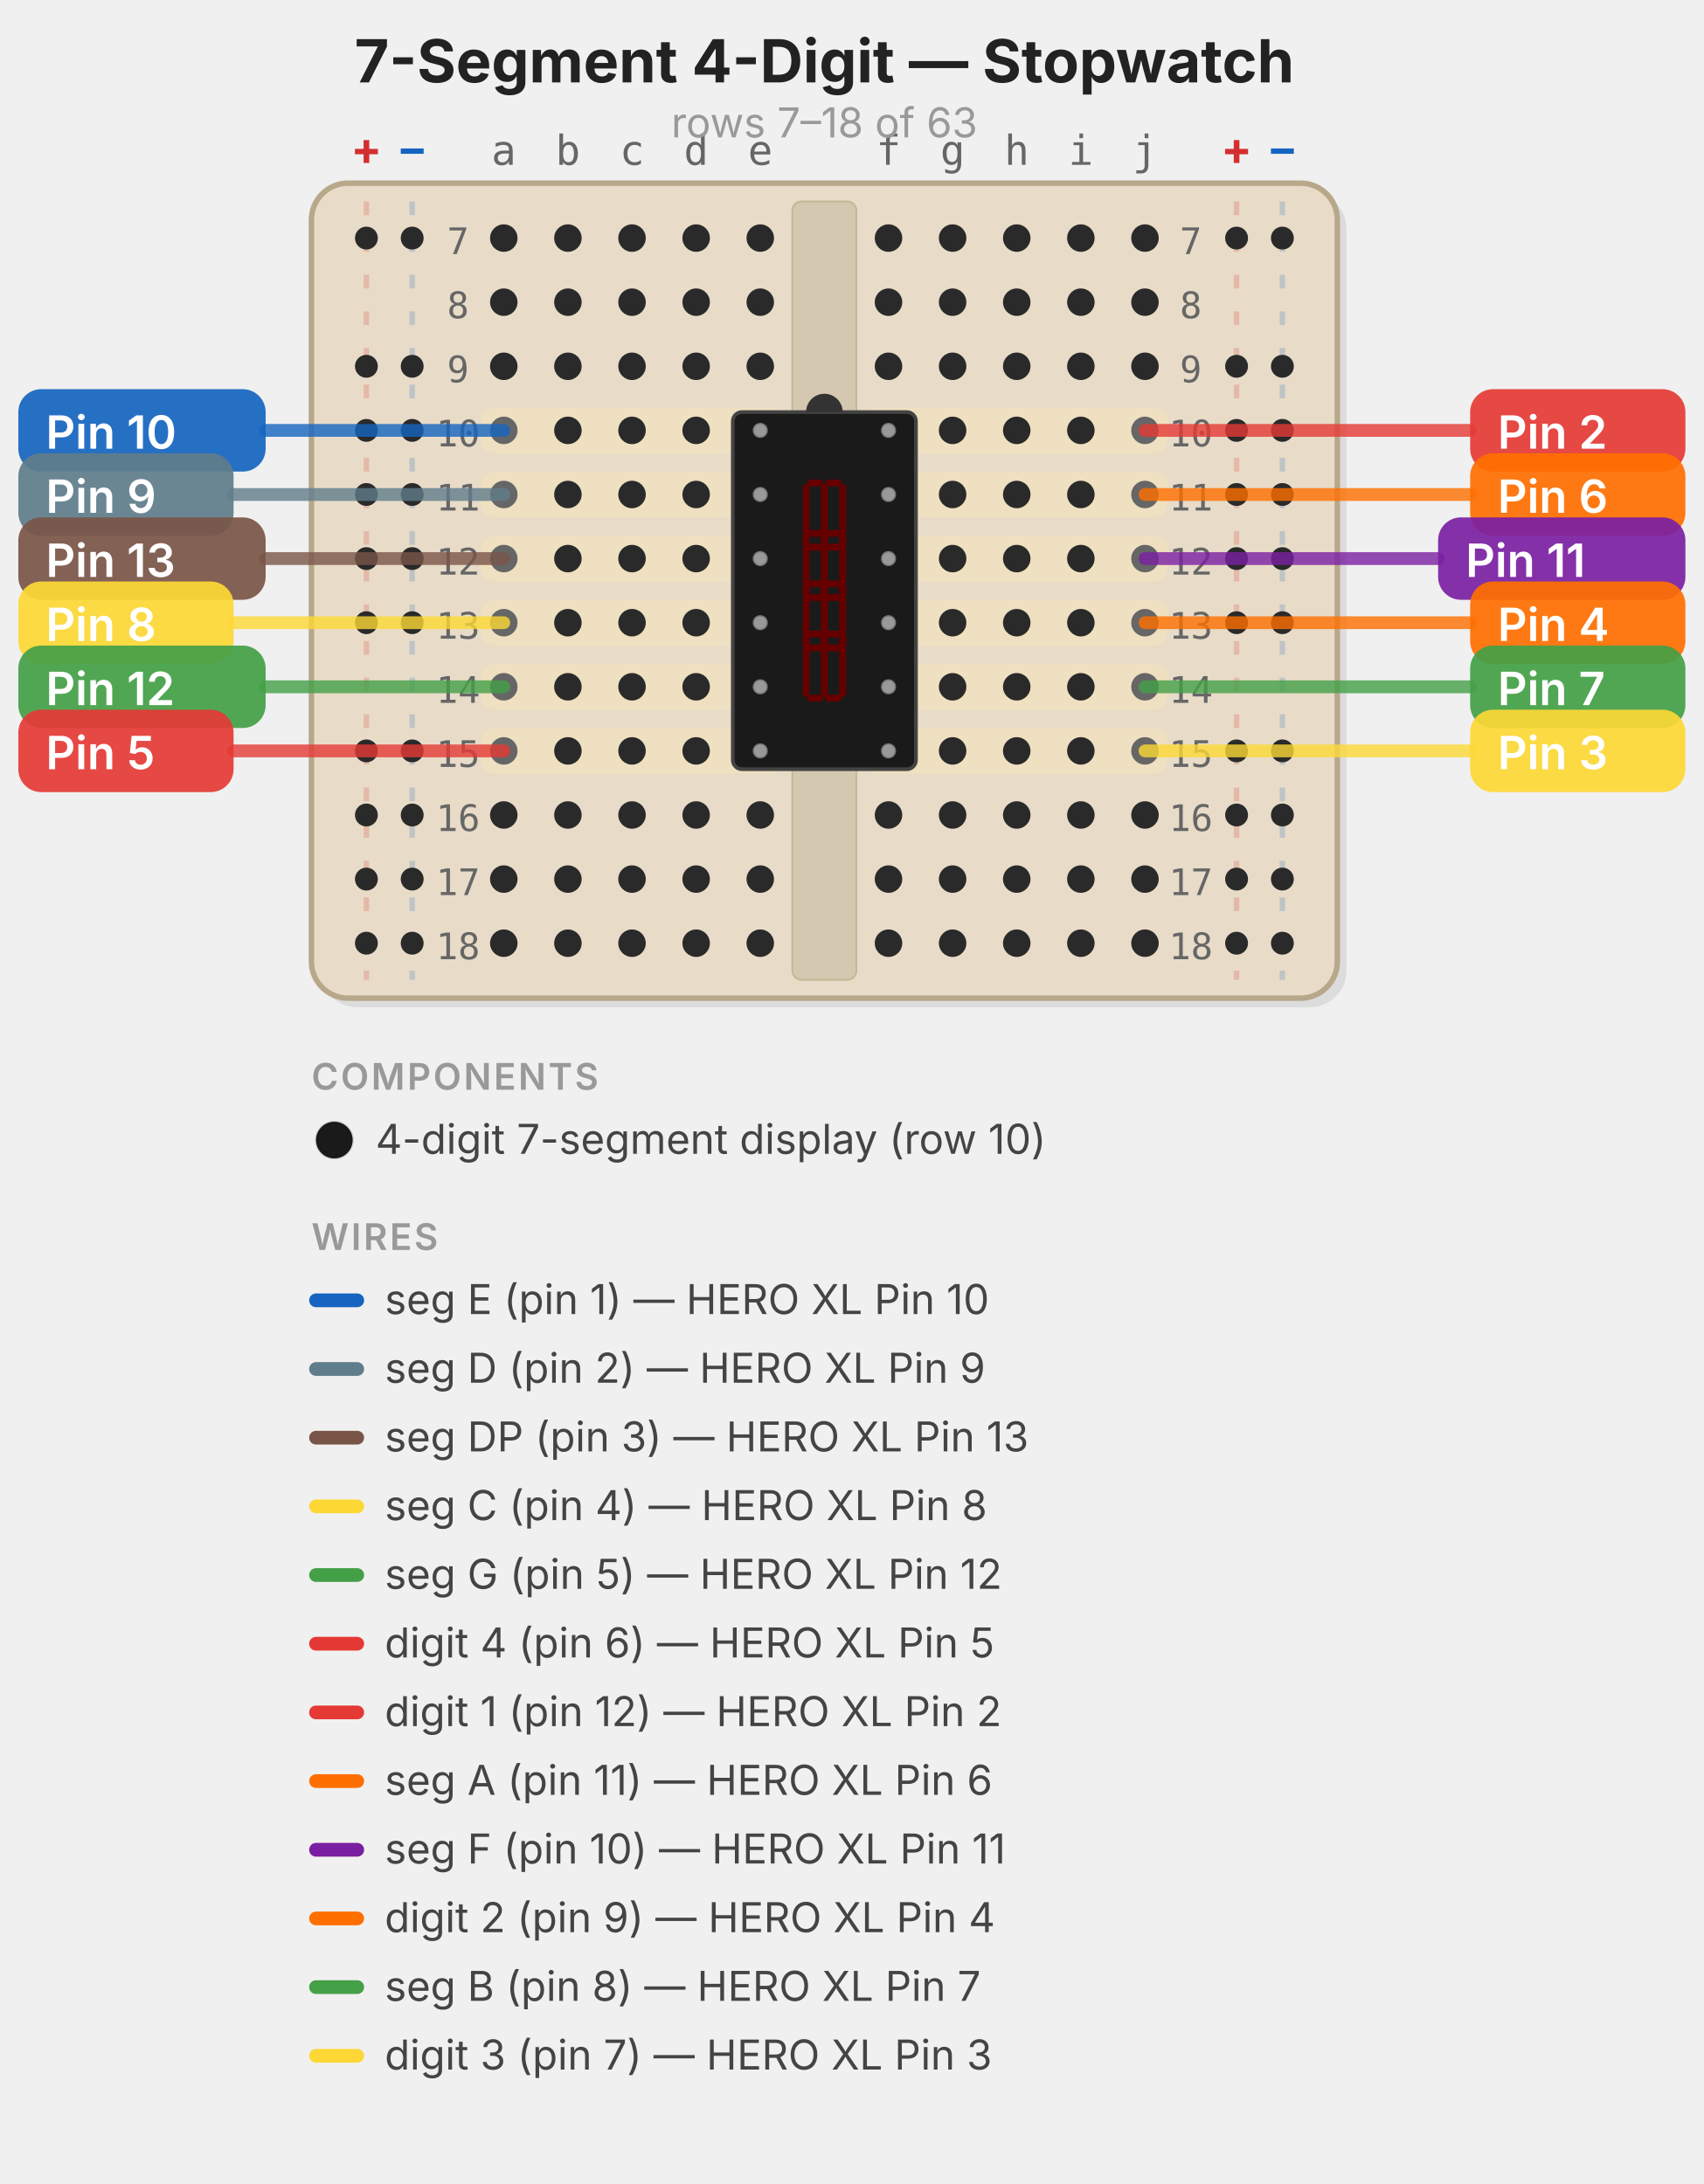
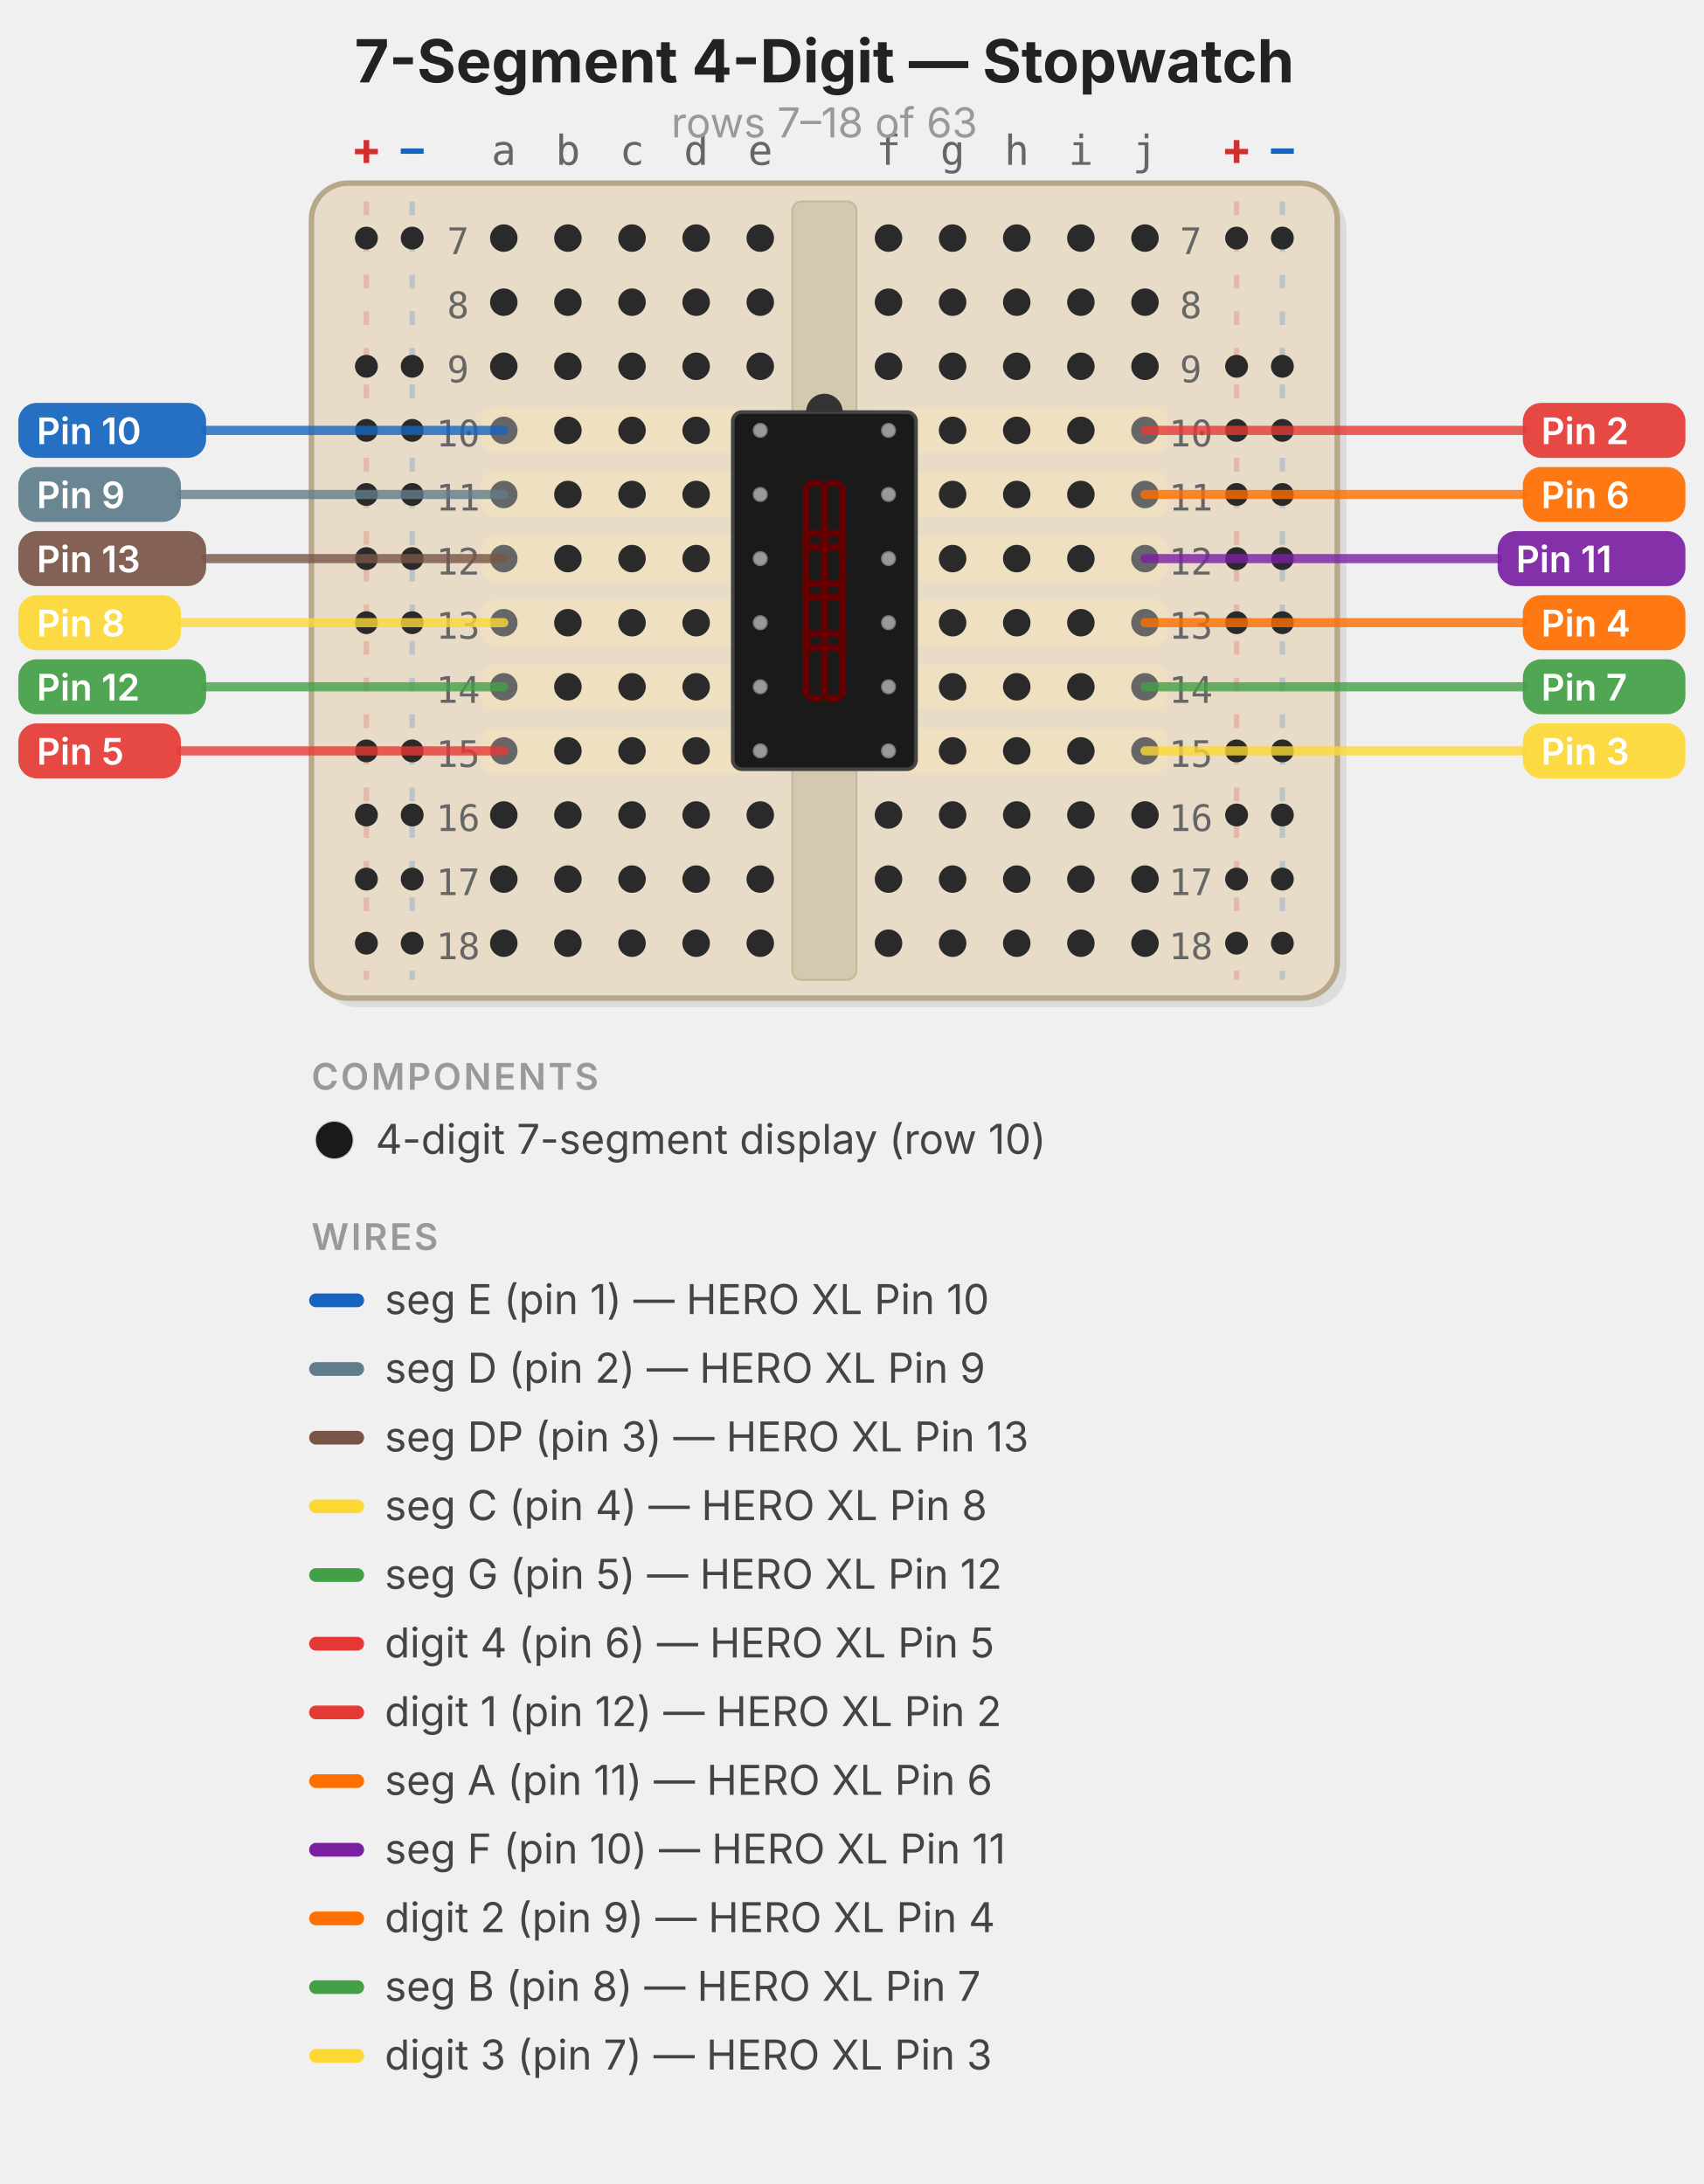
<svg xmlns="http://www.w3.org/2000/svg" viewBox="0 0 372 477" width="372" height="477" style="background:#fff">
  <rect x="70.0" y="42.0" width="224.0" height="178.0" rx="8" fill="#00000015" />
  <rect x="68.0" y="40.0" width="224.0" height="178.0" rx="8" fill="#e8dcc8" stroke="#b8a88a" stroke-width="1.2" />
  <rect x="173.0" y="44.0" width="14.0" height="170.0" rx="2" fill="#d4c8b0" stroke="#c4b898" stroke-width="0.4" />
  <line x1="80.0" y1="44.0" x2="80.0" y2="214.0" stroke="#d32f2f" stroke-width="1.2" opacity="0.2" stroke-dasharray="3,5" />
  <line x1="90.0" y1="44.0" x2="90.0" y2="214.0" stroke="#1565c0" stroke-width="1.2" opacity="0.2" stroke-dasharray="3,5" />
  <line x1="270.0" y1="44.0" x2="270.0" y2="214.0" stroke="#d32f2f" stroke-width="1.2" opacity="0.2" stroke-dasharray="3,5" />
  <line x1="280.0" y1="44.0" x2="280.0" y2="214.0" stroke="#1565c0" stroke-width="1.2" opacity="0.2" stroke-dasharray="3,5" />
  <rect x="105.0" y="89.0" width="66.0" height="10.0" rx="3" fill="#ffeaa7" opacity="0.25" />
  <rect x="189.0" y="89.0" width="66.0" height="10.0" rx="3" fill="#ffeaa7" opacity="0.25" />
  <rect x="105.0" y="103.0" width="66.0" height="10.0" rx="3" fill="#ffeaa7" opacity="0.25" />
  <rect x="189.0" y="103.0" width="66.0" height="10.0" rx="3" fill="#ffeaa7" opacity="0.25" />
  <rect x="105.0" y="117.0" width="66.0" height="10.0" rx="3" fill="#ffeaa7" opacity="0.25" />
  <rect x="189.0" y="117.0" width="66.0" height="10.0" rx="3" fill="#ffeaa7" opacity="0.25" />
  <rect x="105.0" y="131.0" width="66.0" height="10.0" rx="3" fill="#ffeaa7" opacity="0.25" />
  <rect x="189.0" y="131.0" width="66.0" height="10.0" rx="3" fill="#ffeaa7" opacity="0.25" />
  <rect x="105.0" y="145.0" width="66.0" height="10.0" rx="3" fill="#ffeaa7" opacity="0.25" />
  <rect x="189.0" y="145.0" width="66.0" height="10.0" rx="3" fill="#ffeaa7" opacity="0.25" />
  <rect x="105.0" y="159.0" width="66.0" height="10.0" rx="3" fill="#ffeaa7" opacity="0.25" />
  <rect x="189.0" y="159.0" width="66.0" height="10.0" rx="3" fill="#ffeaa7" opacity="0.25" />
  <circle cx="110.0" cy="52.0" r="3.0" fill="#2a2a2a" />
  <circle cx="110.0" cy="66.0" r="3.0" fill="#2a2a2a" />
  <circle cx="110.0" cy="80.0" r="3.0" fill="#2a2a2a" />
  <circle cx="110.0" cy="94.0" r="3.0" fill="#666" />
  <circle cx="110.0" cy="108.0" r="3.0" fill="#666" />
  <circle cx="110.0" cy="122.0" r="3.0" fill="#666" />
  <circle cx="110.0" cy="136.0" r="3.0" fill="#666" />
  <circle cx="110.0" cy="150.0" r="3.0" fill="#666" />
  <circle cx="110.0" cy="164.0" r="3.0" fill="#666" />
  <circle cx="110.0" cy="178.0" r="3.0" fill="#2a2a2a" />
  <circle cx="110.0" cy="192.0" r="3.0" fill="#2a2a2a" />
  <circle cx="110.0" cy="206.0" r="3.0" fill="#2a2a2a" />
  <circle cx="124.0" cy="52.0" r="3.0" fill="#2a2a2a" />
  <circle cx="124.0" cy="66.0" r="3.0" fill="#2a2a2a" />
  <circle cx="124.0" cy="80.0" r="3.0" fill="#2a2a2a" />
  <circle cx="124.0" cy="94.0" r="3.0" fill="#2a2a2a" />
  <circle cx="124.0" cy="108.0" r="3.0" fill="#2a2a2a" />
  <circle cx="124.0" cy="122.0" r="3.0" fill="#2a2a2a" />
  <circle cx="124.0" cy="136.0" r="3.0" fill="#2a2a2a" />
  <circle cx="124.0" cy="150.0" r="3.0" fill="#2a2a2a" />
  <circle cx="124.0" cy="164.0" r="3.0" fill="#2a2a2a" />
  <circle cx="124.0" cy="178.0" r="3.0" fill="#2a2a2a" />
  <circle cx="124.0" cy="192.0" r="3.0" fill="#2a2a2a" />
  <circle cx="124.0" cy="206.0" r="3.0" fill="#2a2a2a" />
  <circle cx="138.0" cy="52.0" r="3.0" fill="#2a2a2a" />
  <circle cx="138.0" cy="66.0" r="3.0" fill="#2a2a2a" />
  <circle cx="138.0" cy="80.0" r="3.0" fill="#2a2a2a" />
  <circle cx="138.0" cy="94.0" r="3.0" fill="#2a2a2a" />
  <circle cx="138.0" cy="108.0" r="3.0" fill="#2a2a2a" />
  <circle cx="138.0" cy="122.0" r="3.0" fill="#2a2a2a" />
  <circle cx="138.0" cy="136.0" r="3.0" fill="#2a2a2a" />
  <circle cx="138.0" cy="150.0" r="3.0" fill="#2a2a2a" />
  <circle cx="138.0" cy="164.0" r="3.0" fill="#2a2a2a" />
  <circle cx="138.0" cy="178.0" r="3.0" fill="#2a2a2a" />
  <circle cx="138.0" cy="192.0" r="3.0" fill="#2a2a2a" />
  <circle cx="138.0" cy="206.0" r="3.0" fill="#2a2a2a" />
  <circle cx="152.0" cy="52.0" r="3.0" fill="#2a2a2a" />
  <circle cx="152.0" cy="66.0" r="3.0" fill="#2a2a2a" />
  <circle cx="152.0" cy="80.0" r="3.0" fill="#2a2a2a" />
  <circle cx="152.0" cy="94.0" r="3.0" fill="#2a2a2a" />
  <circle cx="152.0" cy="108.0" r="3.0" fill="#2a2a2a" />
  <circle cx="152.0" cy="122.0" r="3.0" fill="#2a2a2a" />
  <circle cx="152.0" cy="136.0" r="3.0" fill="#2a2a2a" />
  <circle cx="152.0" cy="150.0" r="3.0" fill="#2a2a2a" />
  <circle cx="152.0" cy="164.0" r="3.0" fill="#2a2a2a" />
  <circle cx="152.0" cy="178.0" r="3.0" fill="#2a2a2a" />
  <circle cx="152.0" cy="192.0" r="3.0" fill="#2a2a2a" />
  <circle cx="152.0" cy="206.0" r="3.0" fill="#2a2a2a" />
  <circle cx="166.0" cy="52.0" r="3.0" fill="#2a2a2a" />
  <circle cx="166.0" cy="66.0" r="3.0" fill="#2a2a2a" />
  <circle cx="166.0" cy="80.0" r="3.0" fill="#2a2a2a" />
  <circle cx="166.0" cy="94.0" r="3.0" fill="#2a2a2a" />
  <circle cx="166.0" cy="108.0" r="3.0" fill="#2a2a2a" />
  <circle cx="166.0" cy="122.0" r="3.0" fill="#2a2a2a" />
  <circle cx="166.0" cy="136.0" r="3.0" fill="#2a2a2a" />
  <circle cx="166.0" cy="150.0" r="3.0" fill="#2a2a2a" />
  <circle cx="166.0" cy="164.0" r="3.0" fill="#2a2a2a" />
  <circle cx="166.0" cy="178.0" r="3.0" fill="#2a2a2a" />
  <circle cx="166.0" cy="192.0" r="3.0" fill="#2a2a2a" />
  <circle cx="166.0" cy="206.0" r="3.0" fill="#2a2a2a" />
  <circle cx="194.0" cy="52.0" r="3.0" fill="#2a2a2a" />
  <circle cx="194.0" cy="66.0" r="3.0" fill="#2a2a2a" />
  <circle cx="194.0" cy="80.0" r="3.0" fill="#2a2a2a" />
  <circle cx="194.0" cy="94.0" r="3.0" fill="#2a2a2a" />
  <circle cx="194.0" cy="108.0" r="3.0" fill="#2a2a2a" />
  <circle cx="194.0" cy="122.0" r="3.0" fill="#2a2a2a" />
  <circle cx="194.0" cy="136.0" r="3.0" fill="#2a2a2a" />
  <circle cx="194.0" cy="150.0" r="3.0" fill="#2a2a2a" />
  <circle cx="194.0" cy="164.0" r="3.0" fill="#2a2a2a" />
  <circle cx="194.0" cy="178.0" r="3.0" fill="#2a2a2a" />
  <circle cx="194.0" cy="192.0" r="3.0" fill="#2a2a2a" />
  <circle cx="194.0" cy="206.0" r="3.0" fill="#2a2a2a" />
  <circle cx="208.0" cy="52.0" r="3.0" fill="#2a2a2a" />
  <circle cx="208.0" cy="66.0" r="3.0" fill="#2a2a2a" />
  <circle cx="208.0" cy="80.0" r="3.0" fill="#2a2a2a" />
  <circle cx="208.0" cy="94.0" r="3.0" fill="#2a2a2a" />
  <circle cx="208.0" cy="108.0" r="3.0" fill="#2a2a2a" />
  <circle cx="208.0" cy="122.0" r="3.0" fill="#2a2a2a" />
  <circle cx="208.0" cy="136.0" r="3.0" fill="#2a2a2a" />
  <circle cx="208.0" cy="150.0" r="3.0" fill="#2a2a2a" />
  <circle cx="208.0" cy="164.0" r="3.0" fill="#2a2a2a" />
  <circle cx="208.0" cy="178.0" r="3.0" fill="#2a2a2a" />
  <circle cx="208.0" cy="192.0" r="3.0" fill="#2a2a2a" />
  <circle cx="208.0" cy="206.0" r="3.0" fill="#2a2a2a" />
  <circle cx="222.0" cy="52.0" r="3.0" fill="#2a2a2a" />
  <circle cx="222.0" cy="66.0" r="3.0" fill="#2a2a2a" />
  <circle cx="222.0" cy="80.0" r="3.0" fill="#2a2a2a" />
  <circle cx="222.0" cy="94.0" r="3.0" fill="#2a2a2a" />
  <circle cx="222.0" cy="108.0" r="3.0" fill="#2a2a2a" />
  <circle cx="222.0" cy="122.0" r="3.0" fill="#2a2a2a" />
  <circle cx="222.0" cy="136.0" r="3.0" fill="#2a2a2a" />
  <circle cx="222.0" cy="150.0" r="3.0" fill="#2a2a2a" />
  <circle cx="222.0" cy="164.0" r="3.0" fill="#2a2a2a" />
  <circle cx="222.0" cy="178.0" r="3.0" fill="#2a2a2a" />
  <circle cx="222.0" cy="192.0" r="3.0" fill="#2a2a2a" />
  <circle cx="222.0" cy="206.0" r="3.0" fill="#2a2a2a" />
  <circle cx="236.0" cy="52.0" r="3.0" fill="#2a2a2a" />
  <circle cx="236.0" cy="66.0" r="3.0" fill="#2a2a2a" />
  <circle cx="236.0" cy="80.0" r="3.0" fill="#2a2a2a" />
  <circle cx="236.0" cy="94.0" r="3.0" fill="#2a2a2a" />
  <circle cx="236.0" cy="108.0" r="3.0" fill="#2a2a2a" />
  <circle cx="236.0" cy="122.0" r="3.0" fill="#2a2a2a" />
  <circle cx="236.0" cy="136.0" r="3.0" fill="#2a2a2a" />
  <circle cx="236.0" cy="150.0" r="3.0" fill="#2a2a2a" />
  <circle cx="236.0" cy="164.0" r="3.0" fill="#2a2a2a" />
  <circle cx="236.0" cy="178.0" r="3.0" fill="#2a2a2a" />
  <circle cx="236.0" cy="192.0" r="3.0" fill="#2a2a2a" />
  <circle cx="236.0" cy="206.0" r="3.0" fill="#2a2a2a" />
  <circle cx="250.0" cy="52.0" r="3.0" fill="#2a2a2a" />
  <circle cx="250.0" cy="66.0" r="3.0" fill="#2a2a2a" />
  <circle cx="250.0" cy="80.0" r="3.0" fill="#2a2a2a" />
  <circle cx="250.0" cy="94.0" r="3.0" fill="#666" />
  <circle cx="250.0" cy="108.0" r="3.0" fill="#666" />
  <circle cx="250.0" cy="122.0" r="3.0" fill="#666" />
  <circle cx="250.0" cy="136.0" r="3.0" fill="#666" />
  <circle cx="250.0" cy="150.0" r="3.0" fill="#666" />
  <circle cx="250.0" cy="164.0" r="3.0" fill="#666" />
  <circle cx="250.0" cy="178.0" r="3.0" fill="#2a2a2a" />
  <circle cx="250.0" cy="192.0" r="3.0" fill="#2a2a2a" />
  <circle cx="250.0" cy="206.0" r="3.0" fill="#2a2a2a" />
  <circle cx="80.0" cy="52.0" r="2.5" fill="#2a2a2a" />
  <circle cx="80.0" cy="80.0" r="2.5" fill="#2a2a2a" />
  <circle cx="80.0" cy="94.0" r="2.5" fill="#2a2a2a" />
  <circle cx="80.0" cy="108.0" r="2.5" fill="#2a2a2a" />
  <circle cx="80.0" cy="122.0" r="2.5" fill="#2a2a2a" />
  <circle cx="80.0" cy="136.0" r="2.5" fill="#2a2a2a" />
  <circle cx="80.0" cy="164.0" r="2.5" fill="#2a2a2a" />
  <circle cx="80.0" cy="178.0" r="2.5" fill="#2a2a2a" />
  <circle cx="80.0" cy="192.0" r="2.5" fill="#2a2a2a" />
  <circle cx="80.0" cy="206.0" r="2.5" fill="#2a2a2a" />
  <circle cx="90.0" cy="52.0" r="2.5" fill="#2a2a2a" />
  <circle cx="90.0" cy="80.0" r="2.5" fill="#2a2a2a" />
  <circle cx="90.0" cy="94.0" r="2.5" fill="#2a2a2a" />
  <circle cx="90.0" cy="108.0" r="2.5" fill="#2a2a2a" />
  <circle cx="90.0" cy="122.0" r="2.5" fill="#2a2a2a" />
  <circle cx="90.0" cy="136.0" r="2.5" fill="#2a2a2a" />
  <circle cx="90.0" cy="164.0" r="2.5" fill="#2a2a2a" />
  <circle cx="90.0" cy="178.0" r="2.5" fill="#2a2a2a" />
  <circle cx="90.0" cy="192.0" r="2.5" fill="#2a2a2a" />
  <circle cx="90.0" cy="206.0" r="2.5" fill="#2a2a2a" />
  <circle cx="270.0" cy="52.0" r="2.5" fill="#2a2a2a" />
  <circle cx="270.0" cy="80.0" r="2.5" fill="#2a2a2a" />
  <circle cx="270.0" cy="94.0" r="2.5" fill="#2a2a2a" />
  <circle cx="270.0" cy="108.0" r="2.5" fill="#2a2a2a" />
  <circle cx="270.0" cy="122.0" r="2.5" fill="#2a2a2a" />
  <circle cx="270.0" cy="136.0" r="2.5" fill="#2a2a2a" />
  <circle cx="270.0" cy="164.0" r="2.5" fill="#2a2a2a" />
  <circle cx="270.0" cy="178.0" r="2.5" fill="#2a2a2a" />
  <circle cx="270.0" cy="192.0" r="2.5" fill="#2a2a2a" />
  <circle cx="270.0" cy="206.0" r="2.5" fill="#2a2a2a" />
  <circle cx="280.0" cy="52.0" r="2.5" fill="#2a2a2a" />
  <circle cx="280.0" cy="80.0" r="2.5" fill="#2a2a2a" />
  <circle cx="280.0" cy="94.0" r="2.5" fill="#2a2a2a" />
  <circle cx="280.0" cy="108.0" r="2.5" fill="#2a2a2a" />
  <circle cx="280.0" cy="122.0" r="2.5" fill="#2a2a2a" />
  <circle cx="280.0" cy="136.0" r="2.5" fill="#2a2a2a" />
  <circle cx="280.0" cy="164.0" r="2.5" fill="#2a2a2a" />
  <circle cx="280.0" cy="178.0" r="2.5" fill="#2a2a2a" />
  <circle cx="280.0" cy="192.0" r="2.5" fill="#2a2a2a" />
  <circle cx="280.0" cy="206.0" r="2.5" fill="#2a2a2a" />
  <text x="110.0" y="36.0" font-size="9" fill="#666" text-anchor="middle" font-family="'SF Mono', 'Cascadia Code', 'Fira Code', monospace">a</text>
  <text x="124.0" y="36.0" font-size="9" fill="#666" text-anchor="middle" font-family="'SF Mono', 'Cascadia Code', 'Fira Code', monospace">b</text>
  <text x="138.0" y="36.0" font-size="9" fill="#666" text-anchor="middle" font-family="'SF Mono', 'Cascadia Code', 'Fira Code', monospace">c</text>
  <text x="152.0" y="36.0" font-size="9" fill="#666" text-anchor="middle" font-family="'SF Mono', 'Cascadia Code', 'Fira Code', monospace">d</text>
  <text x="166.0" y="36.0" font-size="9" fill="#666" text-anchor="middle" font-family="'SF Mono', 'Cascadia Code', 'Fira Code', monospace">e</text>
  <text x="194.0" y="36.0" font-size="9" fill="#666" text-anchor="middle" font-family="'SF Mono', 'Cascadia Code', 'Fira Code', monospace">f</text>
  <text x="208.0" y="36.0" font-size="9" fill="#666" text-anchor="middle" font-family="'SF Mono', 'Cascadia Code', 'Fira Code', monospace">g</text>
  <text x="222.0" y="36.0" font-size="9" fill="#666" text-anchor="middle" font-family="'SF Mono', 'Cascadia Code', 'Fira Code', monospace">h</text>
  <text x="236.0" y="36.0" font-size="9" fill="#666" text-anchor="middle" font-family="'SF Mono', 'Cascadia Code', 'Fira Code', monospace">i</text>
  <text x="250.0" y="36.0" font-size="9" fill="#666" text-anchor="middle" font-family="'SF Mono', 'Cascadia Code', 'Fira Code', monospace">j</text>
  <text x="80.0" y="36.0" font-size="10" fill="#d32f2f" font-weight="bold" text-anchor="middle" font-family="system-ui, -apple-system, 'Segoe UI', sans-serif">+</text>
  <text x="90.0" y="36.0" font-size="10" fill="#1565c0" font-weight="bold" text-anchor="middle" font-family="system-ui, -apple-system, 'Segoe UI', sans-serif">–</text>
  <text x="270.0" y="36.0" font-size="10" fill="#d32f2f" font-weight="bold" text-anchor="middle" font-family="system-ui, -apple-system, 'Segoe UI', sans-serif">+</text>
  <text x="280.0" y="36.0" font-size="10" fill="#1565c0" font-weight="bold" text-anchor="middle" font-family="system-ui, -apple-system, 'Segoe UI', sans-serif">–</text>
  <text x="100.0" y="55.5" font-size="8" fill="#666" text-anchor="middle" font-family="'SF Mono', 'Cascadia Code', 'Fira Code', monospace">7</text>
  <text x="260.0" y="55.5" font-size="8" fill="#666" text-anchor="middle" font-family="'SF Mono', 'Cascadia Code', 'Fira Code', monospace">7</text>
  <text x="100.0" y="69.5" font-size="8" fill="#666" text-anchor="middle" font-family="'SF Mono', 'Cascadia Code', 'Fira Code', monospace">8</text>
  <text x="260.0" y="69.5" font-size="8" fill="#666" text-anchor="middle" font-family="'SF Mono', 'Cascadia Code', 'Fira Code', monospace">8</text>
  <text x="100.0" y="83.5" font-size="8" fill="#666" text-anchor="middle" font-family="'SF Mono', 'Cascadia Code', 'Fira Code', monospace">9</text>
  <text x="260.0" y="83.5" font-size="8" fill="#666" text-anchor="middle" font-family="'SF Mono', 'Cascadia Code', 'Fira Code', monospace">9</text>
  <text x="100.0" y="97.5" font-size="8" fill="#666" text-anchor="middle" font-family="'SF Mono', 'Cascadia Code', 'Fira Code', monospace">10</text>
  <text x="260.0" y="97.5" font-size="8" fill="#666" text-anchor="middle" font-family="'SF Mono', 'Cascadia Code', 'Fira Code', monospace">10</text>
  <text x="100.0" y="111.5" font-size="8" fill="#666" text-anchor="middle" font-family="'SF Mono', 'Cascadia Code', 'Fira Code', monospace">11</text>
  <text x="260.0" y="111.5" font-size="8" fill="#666" text-anchor="middle" font-family="'SF Mono', 'Cascadia Code', 'Fira Code', monospace">11</text>
  <text x="100.0" y="125.5" font-size="8" fill="#666" text-anchor="middle" font-family="'SF Mono', 'Cascadia Code', 'Fira Code', monospace">12</text>
  <text x="260.0" y="125.5" font-size="8" fill="#666" text-anchor="middle" font-family="'SF Mono', 'Cascadia Code', 'Fira Code', monospace">12</text>
  <text x="100.0" y="139.5" font-size="8" fill="#666" text-anchor="middle" font-family="'SF Mono', 'Cascadia Code', 'Fira Code', monospace">13</text>
  <text x="260.0" y="139.5" font-size="8" fill="#666" text-anchor="middle" font-family="'SF Mono', 'Cascadia Code', 'Fira Code', monospace">13</text>
  <text x="100.0" y="153.5" font-size="8" fill="#666" text-anchor="middle" font-family="'SF Mono', 'Cascadia Code', 'Fira Code', monospace">14</text>
  <text x="260.0" y="153.5" font-size="8" fill="#666" text-anchor="middle" font-family="'SF Mono', 'Cascadia Code', 'Fira Code', monospace">14</text>
  <text x="100.0" y="167.5" font-size="8" fill="#666" text-anchor="middle" font-family="'SF Mono', 'Cascadia Code', 'Fira Code', monospace">15</text>
  <text x="260.0" y="167.5" font-size="8" fill="#666" text-anchor="middle" font-family="'SF Mono', 'Cascadia Code', 'Fira Code', monospace">15</text>
  <text x="100.0" y="181.5" font-size="8" fill="#666" text-anchor="middle" font-family="'SF Mono', 'Cascadia Code', 'Fira Code', monospace">16</text>
  <text x="260.0" y="181.5" font-size="8" fill="#666" text-anchor="middle" font-family="'SF Mono', 'Cascadia Code', 'Fira Code', monospace">16</text>
  <text x="100.0" y="195.5" font-size="8" fill="#666" text-anchor="middle" font-family="'SF Mono', 'Cascadia Code', 'Fira Code', monospace">17</text>
  <text x="260.0" y="195.5" font-size="8" fill="#666" text-anchor="middle" font-family="'SF Mono', 'Cascadia Code', 'Fira Code', monospace">17</text>
  <text x="100.0" y="209.5" font-size="8" fill="#666" text-anchor="middle" font-family="'SF Mono', 'Cascadia Code', 'Fira Code', monospace">18</text>
  <text x="260.0" y="209.5" font-size="8" fill="#666" text-anchor="middle" font-family="'SF Mono', 'Cascadia Code', 'Fira Code', monospace">18</text>
  <rect x="160.0" y="90.0" width="40.0" height="78.0" rx="2" fill="#1a1a1a" stroke="#444" stroke-width="0.8" />
  <path d="M 176.0 90.0 a 4 4 0 0 1 8 0" fill="#333" stroke="none" />
  <g transform="translate(180.0,112.5) rotate(-90)">
    <line x1="-6.0" y1="-4.0" x2="6.0" y2="-4.0" stroke="#600" stroke-width="1.5" stroke-linecap="round" />
    <line x1="-6.0" y1="0.0" x2="6.0" y2="0.0" stroke="#600" stroke-width="1.5" stroke-linecap="round" />
    <line x1="-6.0" y1="4.0" x2="6.0" y2="4.0" stroke="#600" stroke-width="1.5" stroke-linecap="round" />
    <line x1="-7.0" y1="-3.0" x2="-7.0" y2="-1.0" stroke="#600" stroke-width="1.5" stroke-linecap="round" />
    <line x1="7.0" y1="-3.0" x2="7.0" y2="-1.0" stroke="#600" stroke-width="1.5" stroke-linecap="round" />
    <line x1="-7.0" y1="1.0" x2="-7.0" y2="3.0" stroke="#600" stroke-width="1.5" stroke-linecap="round" />
    <line x1="7.0" y1="1.0" x2="7.0" y2="3.0" stroke="#600" stroke-width="1.5" stroke-linecap="round" />
  </g>
  <g transform="translate(180.0,123.5) rotate(-90)">
    <line x1="-6.0" y1="-4.0" x2="6.0" y2="-4.0" stroke="#600" stroke-width="1.5" stroke-linecap="round" />
    <line x1="-6.0" y1="0.0" x2="6.0" y2="0.0" stroke="#600" stroke-width="1.5" stroke-linecap="round" />
    <line x1="-6.0" y1="4.0" x2="6.0" y2="4.0" stroke="#600" stroke-width="1.5" stroke-linecap="round" />
    <line x1="-7.0" y1="-3.0" x2="-7.0" y2="-1.0" stroke="#600" stroke-width="1.5" stroke-linecap="round" />
    <line x1="7.0" y1="-3.0" x2="7.0" y2="-1.0" stroke="#600" stroke-width="1.5" stroke-linecap="round" />
    <line x1="-7.0" y1="1.0" x2="-7.0" y2="3.0" stroke="#600" stroke-width="1.5" stroke-linecap="round" />
    <line x1="7.0" y1="1.0" x2="7.0" y2="3.0" stroke="#600" stroke-width="1.5" stroke-linecap="round" />
  </g>
  <g transform="translate(180.0,134.5) rotate(-90)">
    <line x1="-6.0" y1="-4.0" x2="6.0" y2="-4.0" stroke="#600" stroke-width="1.5" stroke-linecap="round" />
    <line x1="-6.0" y1="0.0" x2="6.0" y2="0.0" stroke="#600" stroke-width="1.5" stroke-linecap="round" />
    <line x1="-6.0" y1="4.0" x2="6.0" y2="4.0" stroke="#600" stroke-width="1.5" stroke-linecap="round" />
    <line x1="-7.0" y1="-3.0" x2="-7.0" y2="-1.0" stroke="#600" stroke-width="1.5" stroke-linecap="round" />
    <line x1="7.0" y1="-3.0" x2="7.0" y2="-1.0" stroke="#600" stroke-width="1.5" stroke-linecap="round" />
    <line x1="-7.0" y1="1.0" x2="-7.0" y2="3.0" stroke="#600" stroke-width="1.5" stroke-linecap="round" />
    <line x1="7.0" y1="1.0" x2="7.0" y2="3.0" stroke="#600" stroke-width="1.5" stroke-linecap="round" />
  </g>
  <g transform="translate(180.0,145.5) rotate(-90)">
    <line x1="-6.0" y1="-4.0" x2="6.0" y2="-4.0" stroke="#600" stroke-width="1.5" stroke-linecap="round" />
    <line x1="-6.0" y1="0.0" x2="6.0" y2="0.0" stroke="#600" stroke-width="1.5" stroke-linecap="round" />
    <line x1="-6.0" y1="4.0" x2="6.0" y2="4.0" stroke="#600" stroke-width="1.5" stroke-linecap="round" />
    <line x1="-7.0" y1="-3.0" x2="-7.0" y2="-1.0" stroke="#600" stroke-width="1.5" stroke-linecap="round" />
    <line x1="7.0" y1="-3.0" x2="7.0" y2="-1.0" stroke="#600" stroke-width="1.5" stroke-linecap="round" />
    <line x1="-7.0" y1="1.0" x2="-7.0" y2="3.0" stroke="#600" stroke-width="1.5" stroke-linecap="round" />
    <line x1="7.0" y1="1.0" x2="7.0" y2="3.0" stroke="#600" stroke-width="1.5" stroke-linecap="round" />
  </g>
  <circle cx="166.0" cy="94.0" r="1.5" fill="#999" stroke="#777" stroke-width="0.3" />
  <circle cx="166.0" cy="108.0" r="1.5" fill="#999" stroke="#777" stroke-width="0.3" />
  <circle cx="166.0" cy="122.0" r="1.5" fill="#999" stroke="#777" stroke-width="0.3" />
  <circle cx="166.0" cy="136.0" r="1.5" fill="#999" stroke="#777" stroke-width="0.3" />
  <circle cx="166.0" cy="150.0" r="1.5" fill="#999" stroke="#777" stroke-width="0.3" />
  <circle cx="166.0" cy="164.0" r="1.5" fill="#999" stroke="#777" stroke-width="0.3" />
  <circle cx="194.0" cy="94.0" r="1.5" fill="#999" stroke="#777" stroke-width="0.3" />
  <circle cx="194.0" cy="108.0" r="1.5" fill="#999" stroke="#777" stroke-width="0.3" />
  <circle cx="194.0" cy="122.0" r="1.5" fill="#999" stroke="#777" stroke-width="0.3" />
  <circle cx="194.0" cy="136.0" r="1.5" fill="#999" stroke="#777" stroke-width="0.3" />
  <circle cx="194.0" cy="150.0" r="1.5" fill="#999" stroke="#777" stroke-width="0.3" />
  <circle cx="194.0" cy="164.0" r="1.5" fill="#999" stroke="#777" stroke-width="0.3" />
-   <line x1="58.0" y1="94.0" x2="110.0" y2="94.0" stroke="#1565c0" stroke-width="2.8" stroke-linecap="round" opacity="0.8" />
-   <rect x="4.0" y="85.0" width="54.0" height="18.0" rx="5" fill="#1565c0" opacity="0.92" />
-   <text x="10.0" y="98.0" font-size="10" fill="white" font-weight="600" font-family="system-ui, -apple-system, 'Segoe UI', sans-serif">Pin 10</text>
-   <line x1="51.0" y1="108.0" x2="110.0" y2="108.0" stroke="#607d8b" stroke-width="2.8" stroke-linecap="round" opacity="0.8" />
-   <rect x="4.0" y="99.0" width="47.0" height="18.0" rx="5" fill="#607d8b" opacity="0.92" />
-   <text x="10.0" y="112.0" font-size="10" fill="white" font-weight="600" font-family="system-ui, -apple-system, 'Segoe UI', sans-serif">Pin 9</text>
-   <line x1="58.0" y1="122.0" x2="110.0" y2="122.0" stroke="#795548" stroke-width="2.8" stroke-linecap="round" opacity="0.8" />
-   <rect x="4.0" y="113.0" width="54.0" height="18.0" rx="5" fill="#795548" opacity="0.92" />
-   <text x="10.0" y="126.0" font-size="10" fill="white" font-weight="600" font-family="system-ui, -apple-system, 'Segoe UI', sans-serif">Pin 13</text>
-   <line x1="51.0" y1="136.0" x2="110.0" y2="136.0" stroke="#fdd835" stroke-width="2.8" stroke-linecap="round" opacity="0.8" />
-   <rect x="4.0" y="127.0" width="47.0" height="18.0" rx="5" fill="#fdd835" opacity="0.92" />
-   <text x="10.0" y="140.0" font-size="10" fill="white" font-weight="600" font-family="system-ui, -apple-system, 'Segoe UI', sans-serif">Pin 8</text>
-   <line x1="58.0" y1="150.0" x2="110.0" y2="150.0" stroke="#43a047" stroke-width="2.8" stroke-linecap="round" opacity="0.8" />
-   <rect x="4.0" y="141.0" width="54.0" height="18.0" rx="5" fill="#43a047" opacity="0.92" />
-   <text x="10.0" y="154.0" font-size="10" fill="white" font-weight="600" font-family="system-ui, -apple-system, 'Segoe UI', sans-serif">Pin 12</text>
-   <line x1="51.0" y1="164.0" x2="110.0" y2="164.0" stroke="#e53935" stroke-width="2.8" stroke-linecap="round" opacity="0.8" />
-   <rect x="4.0" y="155.0" width="47.0" height="18.0" rx="5" fill="#e53935" opacity="0.92" />
-   <text x="10.0" y="168.0" font-size="10" fill="white" font-weight="600" font-family="system-ui, -apple-system, 'Segoe UI', sans-serif">Pin 5</text>
-   <line x1="250.0" y1="94.0" x2="321.0" y2="94.0" stroke="#e53935" stroke-width="2.8" stroke-linecap="round" opacity="0.8" />
-   <rect x="321.0" y="85.0" width="47.0" height="18.0" rx="5" fill="#e53935" opacity="0.92" />
-   <text x="327.0" y="98.0" font-size="10" fill="white" font-weight="600" font-family="system-ui, -apple-system, 'Segoe UI', sans-serif">Pin 2</text>
-   <line x1="250.0" y1="108.0" x2="321.0" y2="108.0" stroke="#ff6f00" stroke-width="2.8" stroke-linecap="round" opacity="0.8" />
-   <rect x="321.0" y="99.0" width="47.0" height="18.0" rx="5" fill="#ff6f00" opacity="0.92" />
-   <text x="327.0" y="112.0" font-size="10" fill="white" font-weight="600" font-family="system-ui, -apple-system, 'Segoe UI', sans-serif">Pin 6</text>
-   <line x1="250.0" y1="122.0" x2="314.0" y2="122.0" stroke="#7b1fa2" stroke-width="2.8" stroke-linecap="round" opacity="0.8" />
-   <rect x="314.0" y="113.0" width="54.0" height="18.0" rx="5" fill="#7b1fa2" opacity="0.92" />
-   <text x="320.0" y="126.0" font-size="10" fill="white" font-weight="600" font-family="system-ui, -apple-system, 'Segoe UI', sans-serif">Pin 11</text>
-   <line x1="250.0" y1="136.0" x2="321.0" y2="136.0" stroke="#ff6f00" stroke-width="2.8" stroke-linecap="round" opacity="0.8" />
-   <rect x="321.0" y="127.0" width="47.0" height="18.0" rx="5" fill="#ff6f00" opacity="0.92" />
-   <text x="327.0" y="140.0" font-size="10" fill="white" font-weight="600" font-family="system-ui, -apple-system, 'Segoe UI', sans-serif">Pin 4</text>
-   <line x1="250.0" y1="150.0" x2="321.0" y2="150.0" stroke="#43a047" stroke-width="2.8" stroke-linecap="round" opacity="0.8" />
-   <rect x="321.0" y="141.0" width="47.0" height="18.0" rx="5" fill="#43a047" opacity="0.92" />
-   <text x="327.0" y="154.0" font-size="10" fill="white" font-weight="600" font-family="system-ui, -apple-system, 'Segoe UI', sans-serif">Pin 7</text>
-   <line x1="250.0" y1="164.0" x2="321.0" y2="164.0" stroke="#fdd835" stroke-width="2.8" stroke-linecap="round" opacity="0.8" />
-   <rect x="321.0" y="155.0" width="47.0" height="18.0" rx="5" fill="#fdd835" opacity="0.92" />
-   <text x="327.0" y="168.0" font-size="10" fill="white" font-weight="600" font-family="system-ui, -apple-system, 'Segoe UI', sans-serif">Pin 3</text>
+   <line x1="45.0" y1="94.0" x2="110.0" y2="94.0" stroke="#1565c0" stroke-width="2" stroke-linecap="round" opacity="0.8" />
+   <rect x="4.0" y="88.0" width="41.0" height="12.0" rx="4" fill="#1565c0" opacity="0.92" />
+   <text x="8.0" y="97.0" font-size="8" fill="white" font-weight="600" font-family="system-ui, -apple-system, 'Segoe UI', sans-serif">Pin 10</text>
+   <line x1="39.5" y1="108.0" x2="110.0" y2="108.0" stroke="#607d8b" stroke-width="2" stroke-linecap="round" opacity="0.8" />
+   <rect x="4.0" y="102.0" width="35.5" height="12.0" rx="4" fill="#607d8b" opacity="0.92" />
+   <text x="8.0" y="111.0" font-size="8" fill="white" font-weight="600" font-family="system-ui, -apple-system, 'Segoe UI', sans-serif">Pin 9</text>
+   <line x1="45.0" y1="122.0" x2="110.0" y2="122.0" stroke="#795548" stroke-width="2" stroke-linecap="round" opacity="0.8" />
+   <rect x="4.0" y="116.0" width="41.0" height="12.0" rx="4" fill="#795548" opacity="0.92" />
+   <text x="8.0" y="125.0" font-size="8" fill="white" font-weight="600" font-family="system-ui, -apple-system, 'Segoe UI', sans-serif">Pin 13</text>
+   <line x1="39.5" y1="136.0" x2="110.0" y2="136.0" stroke="#fdd835" stroke-width="2" stroke-linecap="round" opacity="0.8" />
+   <rect x="4.0" y="130.0" width="35.5" height="12.0" rx="4" fill="#fdd835" opacity="0.92" />
+   <text x="8.0" y="139.0" font-size="8" fill="white" font-weight="600" font-family="system-ui, -apple-system, 'Segoe UI', sans-serif">Pin 8</text>
+   <line x1="45.0" y1="150.0" x2="110.0" y2="150.0" stroke="#43a047" stroke-width="2" stroke-linecap="round" opacity="0.8" />
+   <rect x="4.0" y="144.0" width="41.0" height="12.0" rx="4" fill="#43a047" opacity="0.92" />
+   <text x="8.0" y="153.0" font-size="8" fill="white" font-weight="600" font-family="system-ui, -apple-system, 'Segoe UI', sans-serif">Pin 12</text>
+   <line x1="39.5" y1="164.0" x2="110.0" y2="164.0" stroke="#e53935" stroke-width="2" stroke-linecap="round" opacity="0.8" />
+   <rect x="4.0" y="158.0" width="35.5" height="12.0" rx="4" fill="#e53935" opacity="0.92" />
+   <text x="8.0" y="167.0" font-size="8" fill="white" font-weight="600" font-family="system-ui, -apple-system, 'Segoe UI', sans-serif">Pin 5</text>
+   <line x1="250.0" y1="94.0" x2="332.5" y2="94.0" stroke="#e53935" stroke-width="2" stroke-linecap="round" opacity="0.8" />
+   <rect x="332.5" y="88.0" width="35.5" height="12.0" rx="4" fill="#e53935" opacity="0.92" />
+   <text x="336.5" y="97.0" font-size="8" fill="white" font-weight="600" font-family="system-ui, -apple-system, 'Segoe UI', sans-serif">Pin 2</text>
+   <line x1="250.0" y1="108.0" x2="332.5" y2="108.0" stroke="#ff6f00" stroke-width="2" stroke-linecap="round" opacity="0.8" />
+   <rect x="332.5" y="102.0" width="35.5" height="12.0" rx="4" fill="#ff6f00" opacity="0.92" />
+   <text x="336.5" y="111.0" font-size="8" fill="white" font-weight="600" font-family="system-ui, -apple-system, 'Segoe UI', sans-serif">Pin 6</text>
+   <line x1="250.0" y1="122.0" x2="327.0" y2="122.0" stroke="#7b1fa2" stroke-width="2" stroke-linecap="round" opacity="0.8" />
+   <rect x="327.0" y="116.0" width="41.0" height="12.0" rx="4" fill="#7b1fa2" opacity="0.92" />
+   <text x="331.0" y="125.0" font-size="8" fill="white" font-weight="600" font-family="system-ui, -apple-system, 'Segoe UI', sans-serif">Pin 11</text>
+   <line x1="250.0" y1="136.0" x2="332.5" y2="136.0" stroke="#ff6f00" stroke-width="2" stroke-linecap="round" opacity="0.8" />
+   <rect x="332.5" y="130.0" width="35.5" height="12.0" rx="4" fill="#ff6f00" opacity="0.92" />
+   <text x="336.5" y="139.0" font-size="8" fill="white" font-weight="600" font-family="system-ui, -apple-system, 'Segoe UI', sans-serif">Pin 4</text>
+   <line x1="250.0" y1="150.0" x2="332.5" y2="150.0" stroke="#43a047" stroke-width="2" stroke-linecap="round" opacity="0.8" />
+   <rect x="332.5" y="144.0" width="35.5" height="12.0" rx="4" fill="#43a047" opacity="0.92" />
+   <text x="336.5" y="153.0" font-size="8" fill="white" font-weight="600" font-family="system-ui, -apple-system, 'Segoe UI', sans-serif">Pin 7</text>
+   <line x1="250.0" y1="164.0" x2="332.5" y2="164.0" stroke="#fdd835" stroke-width="2" stroke-linecap="round" opacity="0.8" />
+   <rect x="332.5" y="158.0" width="35.5" height="12.0" rx="4" fill="#fdd835" opacity="0.92" />
+   <text x="336.5" y="167.0" font-size="8" fill="white" font-weight="600" font-family="system-ui, -apple-system, 'Segoe UI', sans-serif">Pin 3</text>
  <text x="68.0" y="238.0" font-size="8" fill="#999" font-weight="600" letter-spacing="0.5" font-family="system-ui, -apple-system, 'Segoe UI', sans-serif">COMPONENTS</text>
  <circle cx="73.0" cy="249.0" r="4.0" fill="#1a1a1a" stroke="#0002" stroke-width="0.5" />
  <text x="82.0" y="252.0" font-size="9" fill="#444" font-family="system-ui, -apple-system, 'Segoe UI', sans-serif">4-digit 7-segment display (row 10)</text>
  <text x="68.0" y="273.0" font-size="8" fill="#999" font-weight="600" letter-spacing="0.5" font-family="system-ui, -apple-system, 'Segoe UI', sans-serif">WIRES</text>
  <line x1="69.0" y1="284.0" x2="78.0" y2="284.0" stroke="#1565c0" stroke-width="3" stroke-linecap="round" />
  <text x="84.0" y="287.0" font-size="9" fill="#444" font-family="system-ui, -apple-system, 'Segoe UI', sans-serif">seg E (pin 1) — HERO XL Pin 10</text>
  <line x1="69.0" y1="299.0" x2="78.0" y2="299.0" stroke="#607d8b" stroke-width="3" stroke-linecap="round" />
  <text x="84.0" y="302.0" font-size="9" fill="#444" font-family="system-ui, -apple-system, 'Segoe UI', sans-serif">seg D (pin 2) — HERO XL Pin 9</text>
  <line x1="69.0" y1="314.0" x2="78.0" y2="314.0" stroke="#795548" stroke-width="3" stroke-linecap="round" />
  <text x="84.0" y="317.0" font-size="9" fill="#444" font-family="system-ui, -apple-system, 'Segoe UI', sans-serif">seg DP (pin 3) — HERO XL Pin 13</text>
  <line x1="69.0" y1="329.0" x2="78.0" y2="329.0" stroke="#fdd835" stroke-width="3" stroke-linecap="round" />
  <text x="84.0" y="332.0" font-size="9" fill="#444" font-family="system-ui, -apple-system, 'Segoe UI', sans-serif">seg C (pin 4) — HERO XL Pin 8</text>
  <line x1="69.0" y1="344.0" x2="78.0" y2="344.0" stroke="#43a047" stroke-width="3" stroke-linecap="round" />
  <text x="84.0" y="347.0" font-size="9" fill="#444" font-family="system-ui, -apple-system, 'Segoe UI', sans-serif">seg G (pin 5) — HERO XL Pin 12</text>
  <line x1="69.0" y1="359.0" x2="78.0" y2="359.0" stroke="#e53935" stroke-width="3" stroke-linecap="round" />
  <text x="84.0" y="362.0" font-size="9" fill="#444" font-family="system-ui, -apple-system, 'Segoe UI', sans-serif">digit 4 (pin 6) — HERO XL Pin 5</text>
  <line x1="69.0" y1="374.0" x2="78.0" y2="374.0" stroke="#e53935" stroke-width="3" stroke-linecap="round" />
  <text x="84.0" y="377.0" font-size="9" fill="#444" font-family="system-ui, -apple-system, 'Segoe UI', sans-serif">digit 1 (pin 12) — HERO XL Pin 2</text>
  <line x1="69.0" y1="389.0" x2="78.0" y2="389.0" stroke="#ff6f00" stroke-width="3" stroke-linecap="round" />
  <text x="84.0" y="392.0" font-size="9" fill="#444" font-family="system-ui, -apple-system, 'Segoe UI', sans-serif">seg A (pin 11) — HERO XL Pin 6</text>
  <line x1="69.0" y1="404.0" x2="78.0" y2="404.0" stroke="#7b1fa2" stroke-width="3" stroke-linecap="round" />
  <text x="84.0" y="407.0" font-size="9" fill="#444" font-family="system-ui, -apple-system, 'Segoe UI', sans-serif">seg F (pin 10) — HERO XL Pin 11</text>
  <line x1="69.0" y1="419.0" x2="78.0" y2="419.0" stroke="#ff6f00" stroke-width="3" stroke-linecap="round" />
  <text x="84.0" y="422.0" font-size="9" fill="#444" font-family="system-ui, -apple-system, 'Segoe UI', sans-serif">digit 2 (pin 9) — HERO XL Pin 4</text>
  <line x1="69.0" y1="434.0" x2="78.0" y2="434.0" stroke="#43a047" stroke-width="3" stroke-linecap="round" />
  <text x="84.0" y="437.0" font-size="9" fill="#444" font-family="system-ui, -apple-system, 'Segoe UI', sans-serif">seg B (pin 8) — HERO XL Pin 7</text>
  <line x1="69.0" y1="449.0" x2="78.0" y2="449.0" stroke="#fdd835" stroke-width="3" stroke-linecap="round" />
  <text x="84.0" y="452.0" font-size="9" fill="#444" font-family="system-ui, -apple-system, 'Segoe UI', sans-serif">digit 3 (pin 7) — HERO XL Pin 3</text>
  <text x="180.0" y="18.0" font-size="13" fill="#222" font-weight="700" text-anchor="middle" font-family="system-ui, -apple-system, 'Segoe UI', sans-serif">7-Segment 4-Digit — Stopwatch</text>
  <text x="180.0" y="30.0" font-size="9" fill="#999" text-anchor="middle" font-family="system-ui, -apple-system, 'Segoe UI', sans-serif">rows 7–18 of 63</text>
</svg>
